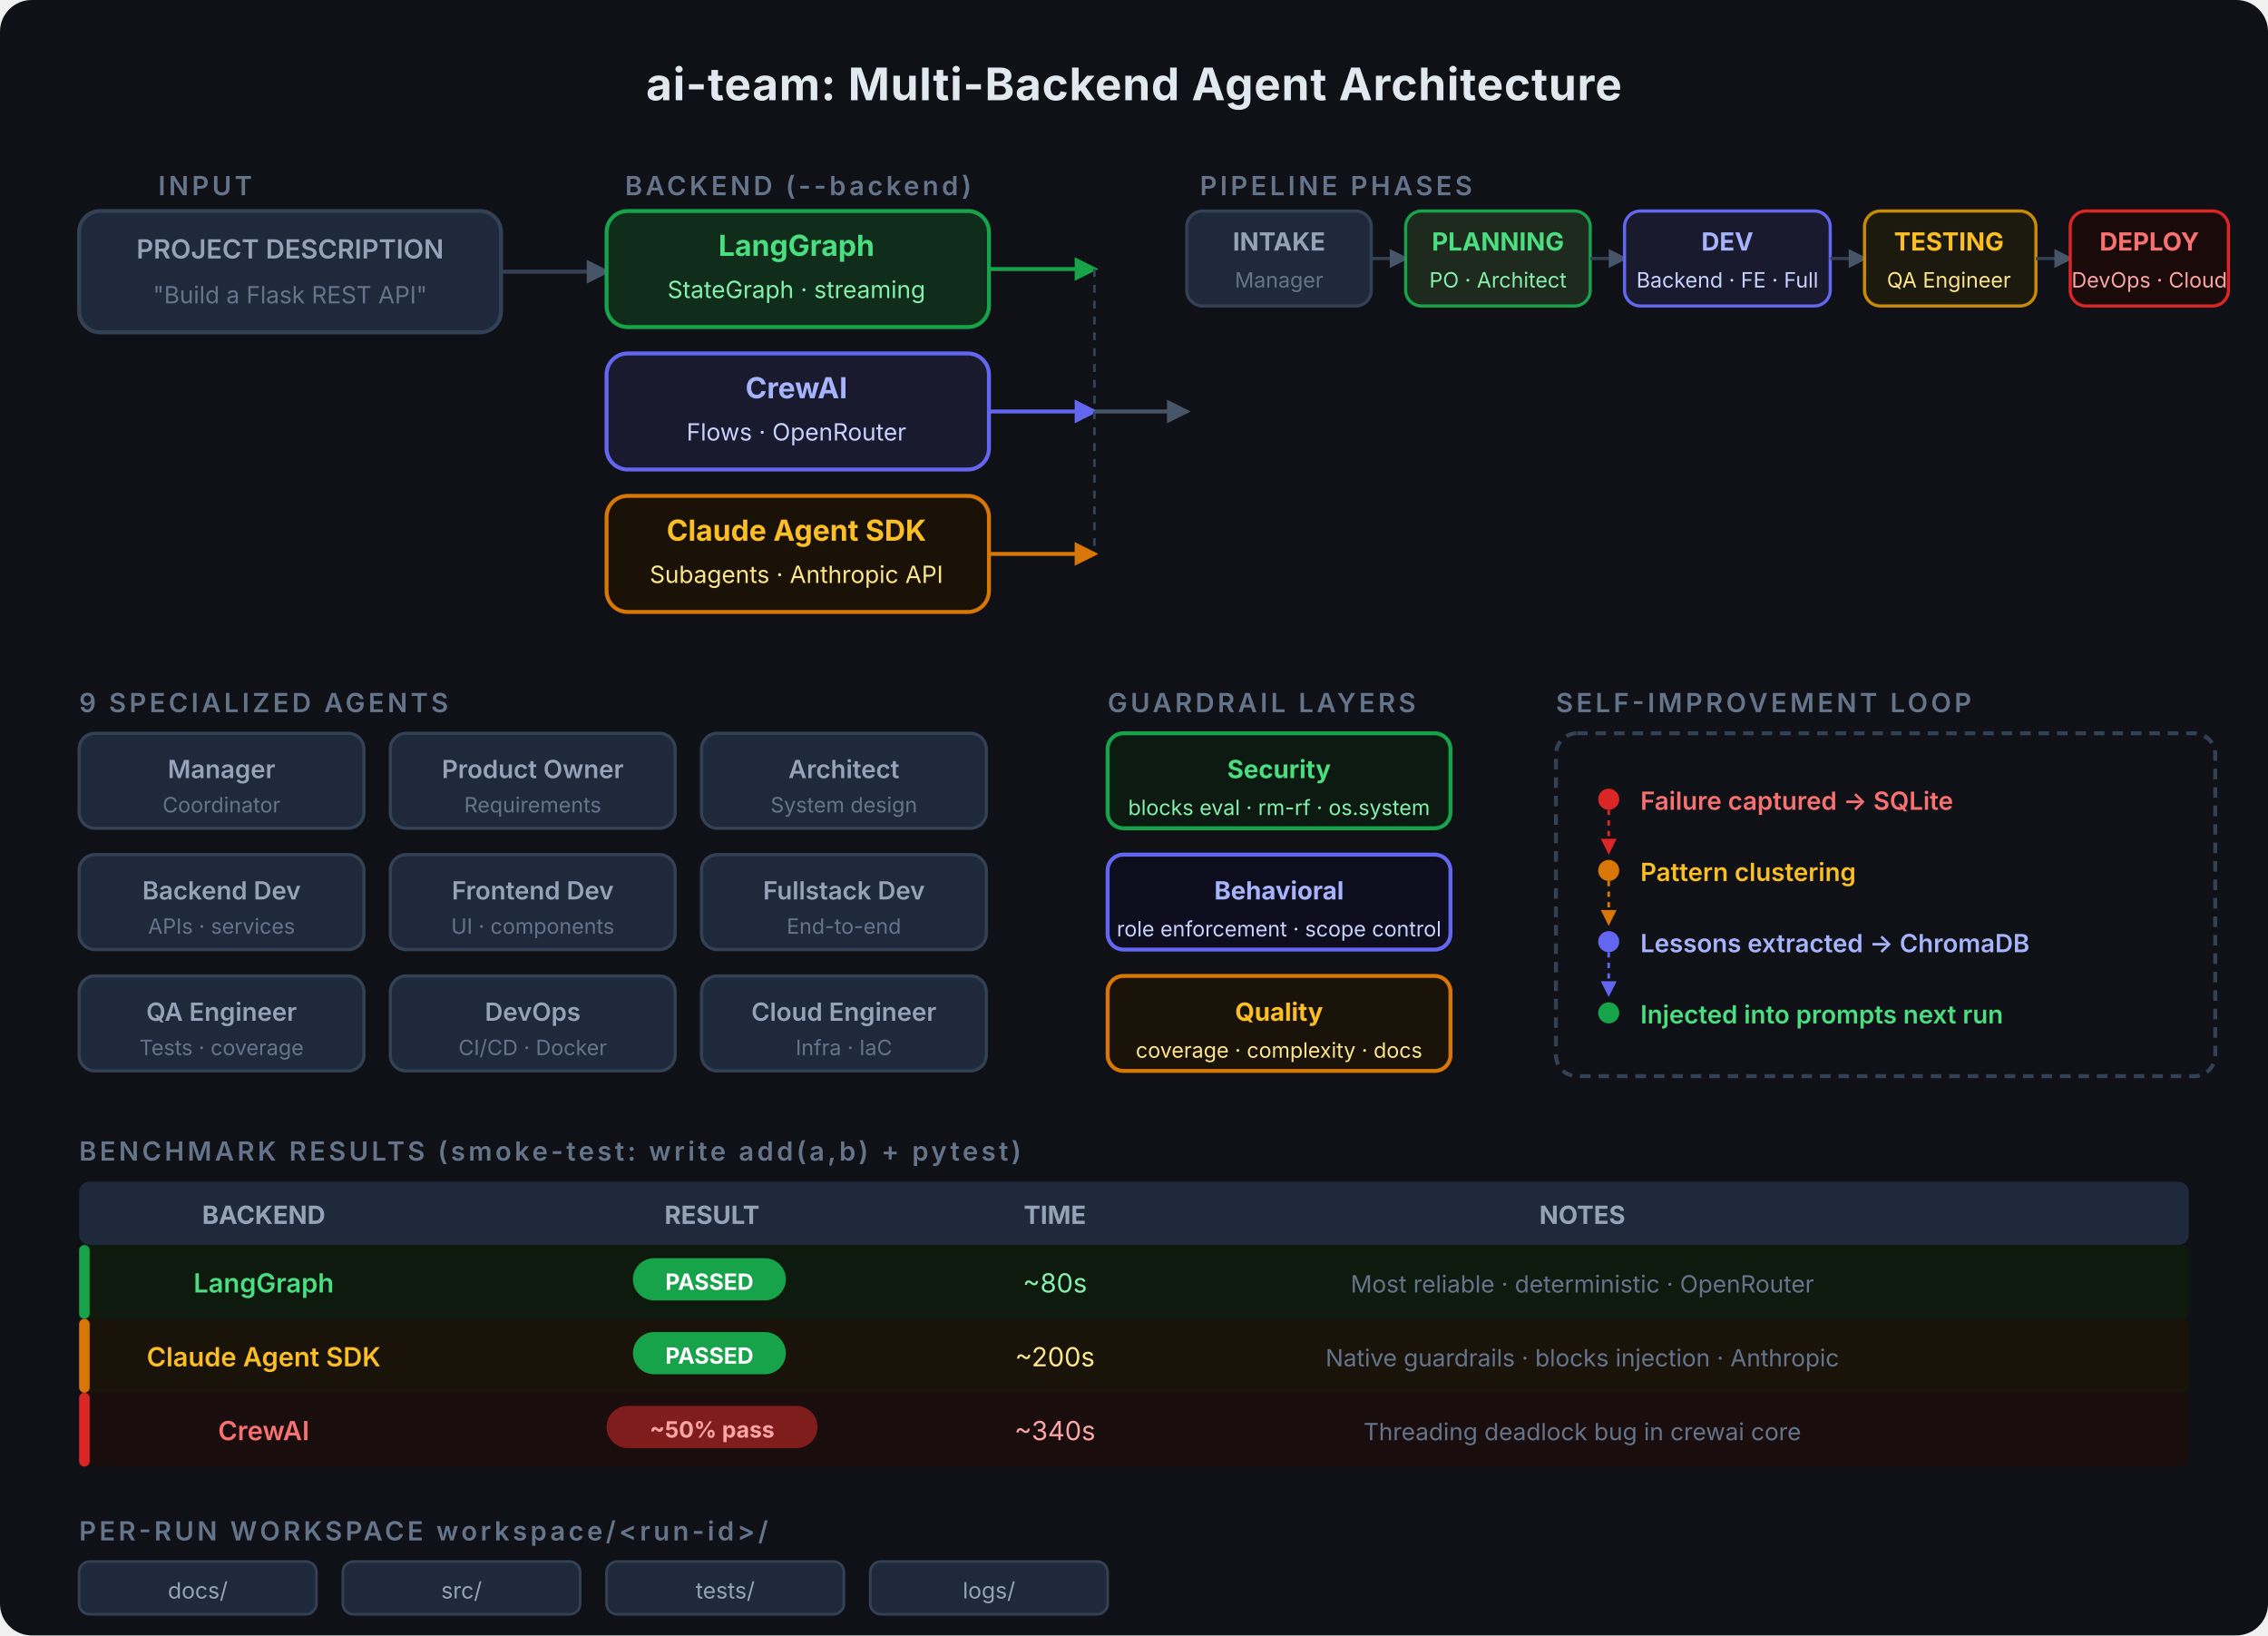
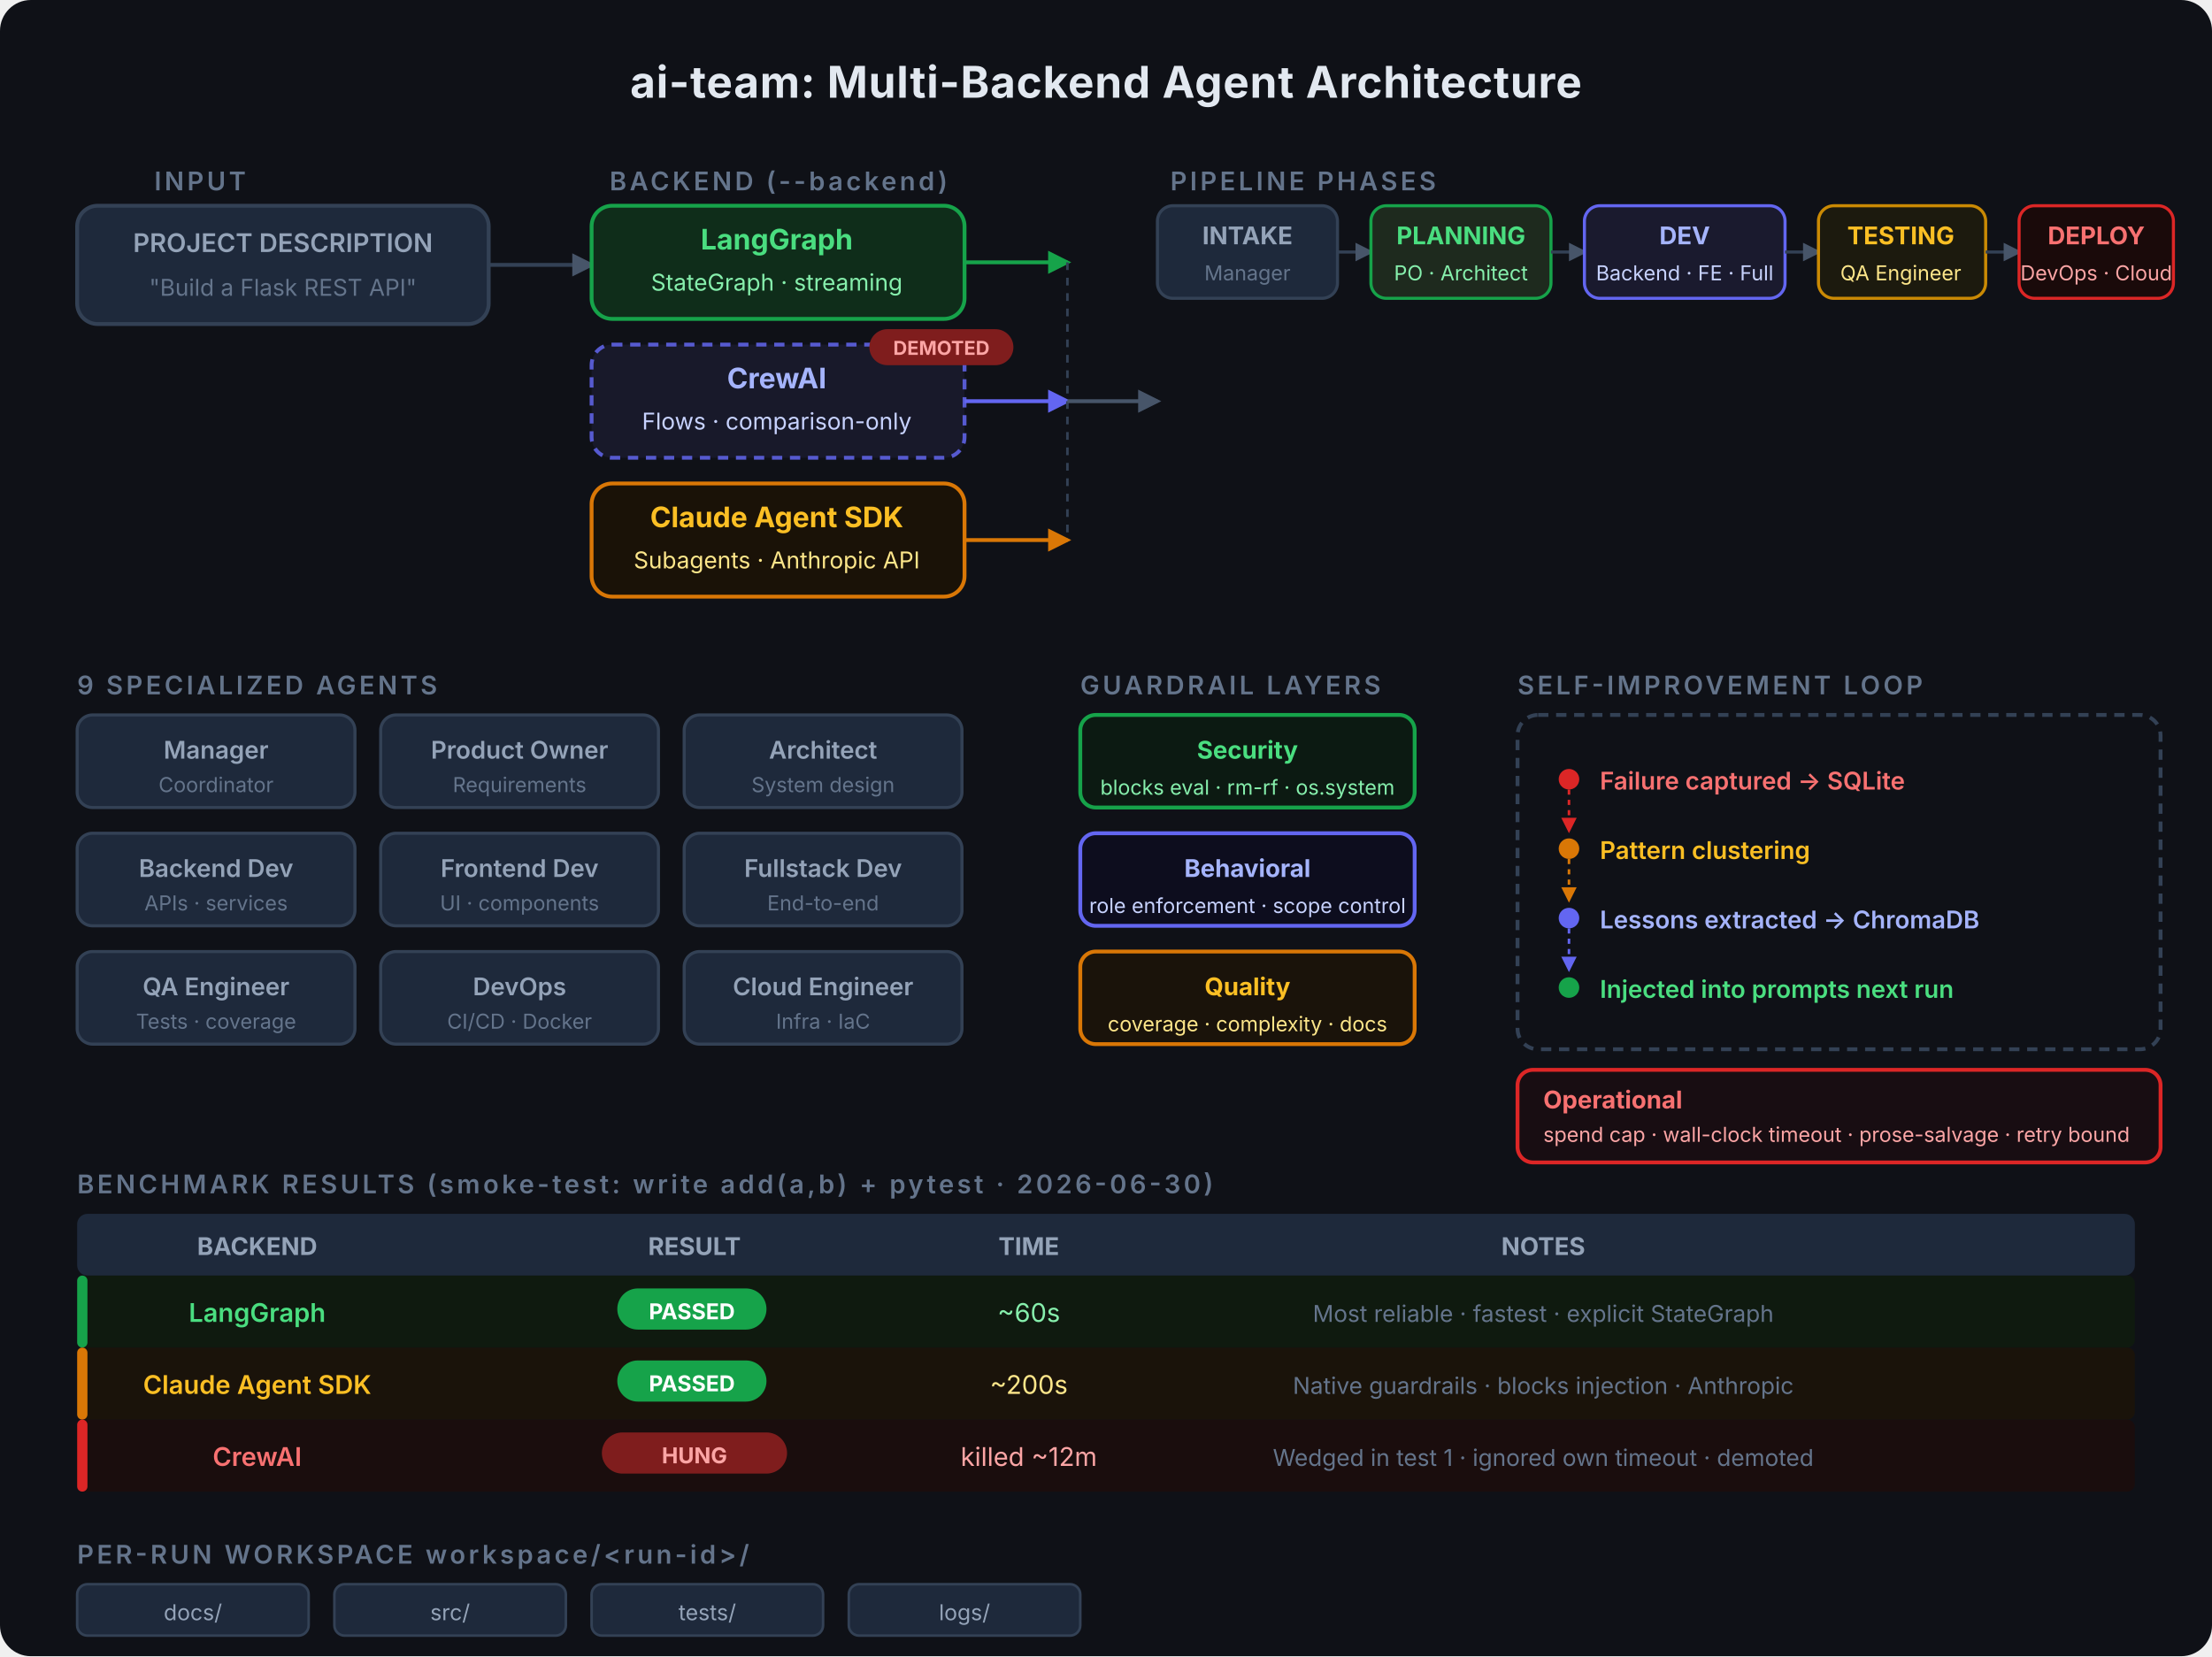
- <svg xmlns="http://www.w3.org/2000/svg" viewBox="0 0 860 620" role="img" font-family="system-ui, -apple-system, sans-serif">
-   <rect width="860" height="620" fill="#0f1117" rx="12" />
+ <svg xmlns="http://www.w3.org/2000/svg" viewBox="0 0 860 644" role="img" font-family="system-ui, -apple-system, sans-serif">
+   <rect width="860" height="644" fill="#0f1117" rx="12" />
  <text x="430" y="38" text-anchor="middle" fill="#e2e8f0" font-size="17" font-weight="700" letter-spacing="0.3">ai-team: Multi-Backend Agent Architecture</text>
  <text x="60" y="74" fill="#64748b" font-size="10" font-weight="600" letter-spacing="1.2">INPUT</text>
  <rect x="30" y="80" width="160" height="46" rx="8" fill="#1e293b" stroke="#334155" stroke-width="1.5" />
  <text x="110" y="98" text-anchor="middle" fill="#94a3b8" font-size="10" font-weight="600">PROJECT DESCRIPTION</text>
  <text x="110" y="115" text-anchor="middle" fill="#64748b" font-size="9">"Build a Flask REST API"</text>
  <line x1="190" y1="103" x2="230" y2="103" stroke="#334155" stroke-width="1.5" marker-end="url(#arr)" />
  <text x="237" y="74" fill="#64748b" font-size="10" font-weight="600" letter-spacing="1.2">BACKEND (--backend)</text>
  <rect x="230" y="80" width="145" height="44" rx="8" fill="#0f2d1a" stroke="#16a34a" stroke-width="1.5" />
  <text x="302" y="97" text-anchor="middle" fill="#4ade80" font-size="11" font-weight="700">LangGraph</text>
  <text x="302" y="113" text-anchor="middle" fill="#86efac" font-size="9">StateGraph · streaming</text>
-   <rect x="230" y="134" width="145" height="44" rx="8" fill="#1a1a2e" stroke="#6366f1" stroke-width="1.5" />
+   <rect x="230" y="134" width="145" height="44" rx="8" fill="#1a1a2e" stroke="#6366f1" stroke-width="1.5" stroke-dasharray="4,3" opacity="0.85" />
  <text x="302" y="151" text-anchor="middle" fill="#a5b4fc" font-size="11" font-weight="700">CrewAI</text>
-   <text x="302" y="167" text-anchor="middle" fill="#c7d2fe" font-size="9">Flows · OpenRouter</text>
+   <text x="302" y="167" text-anchor="middle" fill="#c7d2fe" font-size="9">Flows · comparison-only</text>
+   <rect x="338" y="128" width="56" height="14" rx="7" fill="#7f1d1d" />
+   <text x="366" y="138" text-anchor="middle" fill="#fca5a5" font-size="7.5" font-weight="700">DEMOTED</text>
  <rect x="230" y="188" width="145" height="44" rx="8" fill="#1a1207" stroke="#d97706" stroke-width="1.5" />
  <text x="302" y="205" text-anchor="middle" fill="#fbbf24" font-size="11" font-weight="700">Claude Agent SDK</text>
  <text x="302" y="221" text-anchor="middle" fill="#fde68a" font-size="9">Subagents · Anthropic API</text>
  <line x1="375" y1="102" x2="415" y2="102" stroke="#16a34a" stroke-width="1.5" marker-end="url(#arr-g)" />
  <line x1="375" y1="156" x2="415" y2="156" stroke="#6366f1" stroke-width="1.5" marker-end="url(#arr-p)" />
  <line x1="375" y1="210" x2="415" y2="210" stroke="#d97706" stroke-width="1.5" marker-end="url(#arr-o)" />
  <line x1="415" y1="102" x2="415" y2="156" stroke="#334155" stroke-width="1" stroke-dasharray="3,3" />
  <line x1="415" y1="156" x2="415" y2="210" stroke="#334155" stroke-width="1" stroke-dasharray="3,3" />
  <line x1="415" y1="156" x2="450" y2="156" stroke="#475569" stroke-width="1.5" marker-end="url(#arr)" />
  <text x="455" y="74" fill="#64748b" font-size="10" font-weight="600" letter-spacing="1.2">PIPELINE PHASES</text>
  <rect x="450" y="80" width="70" height="36" rx="6" fill="#1e293b" stroke="#334155" stroke-width="1.2" />
  <text x="485" y="95" text-anchor="middle" fill="#94a3b8" font-size="9.5" font-weight="700">INTAKE</text>
  <text x="485" y="109" text-anchor="middle" fill="#64748b" font-size="8">Manager</text>
  <line x1="520" y1="98" x2="533" y2="98" stroke="#334155" stroke-width="1.2" marker-end="url(#arr)" />
  <rect x="533" y="80" width="70" height="36" rx="6" fill="#1e2a1e" stroke="#16a34a" stroke-width="1.2" />
  <text x="568" y="95" text-anchor="middle" fill="#4ade80" font-size="9.5" font-weight="700">PLANNING</text>
  <text x="568" y="109" text-anchor="middle" fill="#86efac" font-size="8">PO · Architect</text>
  <line x1="603" y1="98" x2="616" y2="98" stroke="#334155" stroke-width="1.2" marker-end="url(#arr)" />
  <rect x="616" y="80" width="78" height="36" rx="6" fill="#1a1a2e" stroke="#6366f1" stroke-width="1.2" />
  <text x="655" y="95" text-anchor="middle" fill="#a5b4fc" font-size="9.5" font-weight="700">DEV</text>
  <text x="655" y="109" text-anchor="middle" fill="#c7d2fe" font-size="8">Backend · FE · Full</text>
  <line x1="694" y1="98" x2="707" y2="98" stroke="#334155" stroke-width="1.2" marker-end="url(#arr)" />
  <rect x="707" y="80" width="65" height="36" rx="6" fill="#1c1a0e" stroke="#ca8a04" stroke-width="1.2" />
  <text x="739" y="95" text-anchor="middle" fill="#fbbf24" font-size="9.5" font-weight="700">TESTING</text>
  <text x="739" y="109" text-anchor="middle" fill="#fde68a" font-size="8">QA Engineer</text>
  <line x1="772" y1="98" x2="785" y2="98" stroke="#334155" stroke-width="1.2" marker-end="url(#arr)" />
  <rect x="785" y="80" width="60" height="36" rx="6" fill="#1a0a0a" stroke="#dc2626" stroke-width="1.2" />
  <text x="815" y="95" text-anchor="middle" fill="#f87171" font-size="9.5" font-weight="700">DEPLOY</text>
  <text x="815" y="109" text-anchor="middle" fill="#fca5a5" font-size="8">DevOps · Cloud</text>
  <text x="30" y="270" fill="#64748b" font-size="10" font-weight="600" letter-spacing="1.2">9 SPECIALIZED AGENTS</text>
  <rect x="30" y="278" width="108" height="36" rx="6" fill="#1e293b" stroke="#334155" stroke-width="1.2" />
  <text x="84" y="295" text-anchor="middle" fill="#94a3b8" font-size="9.5" font-weight="600">Manager</text>
  <text x="84" y="308" text-anchor="middle" fill="#64748b" font-size="8">Coordinator</text>
  <rect x="148" y="278" width="108" height="36" rx="6" fill="#1e293b" stroke="#334155" stroke-width="1.2" />
  <text x="202" y="295" text-anchor="middle" fill="#94a3b8" font-size="9.5" font-weight="600">Product Owner</text>
  <text x="202" y="308" text-anchor="middle" fill="#64748b" font-size="8">Requirements</text>
  <rect x="266" y="278" width="108" height="36" rx="6" fill="#1e293b" stroke="#334155" stroke-width="1.2" />
  <text x="320" y="295" text-anchor="middle" fill="#94a3b8" font-size="9.5" font-weight="600">Architect</text>
  <text x="320" y="308" text-anchor="middle" fill="#64748b" font-size="8">System design</text>
  <rect x="30" y="324" width="108" height="36" rx="6" fill="#1e293b" stroke="#334155" stroke-width="1.2" />
  <text x="84" y="341" text-anchor="middle" fill="#94a3b8" font-size="9.5" font-weight="600">Backend Dev</text>
  <text x="84" y="354" text-anchor="middle" fill="#64748b" font-size="8">APIs · services</text>
  <rect x="148" y="324" width="108" height="36" rx="6" fill="#1e293b" stroke="#334155" stroke-width="1.2" />
  <text x="202" y="341" text-anchor="middle" fill="#94a3b8" font-size="9.5" font-weight="600">Frontend Dev</text>
  <text x="202" y="354" text-anchor="middle" fill="#64748b" font-size="8">UI · components</text>
  <rect x="266" y="324" width="108" height="36" rx="6" fill="#1e293b" stroke="#334155" stroke-width="1.2" />
  <text x="320" y="341" text-anchor="middle" fill="#94a3b8" font-size="9.5" font-weight="600">Fullstack Dev</text>
  <text x="320" y="354" text-anchor="middle" fill="#64748b" font-size="8">End-to-end</text>
  <rect x="30" y="370" width="108" height="36" rx="6" fill="#1e293b" stroke="#334155" stroke-width="1.2" />
  <text x="84" y="387" text-anchor="middle" fill="#94a3b8" font-size="9.5" font-weight="600">QA Engineer</text>
  <text x="84" y="400" text-anchor="middle" fill="#64748b" font-size="8">Tests · coverage</text>
  <rect x="148" y="370" width="108" height="36" rx="6" fill="#1e293b" stroke="#334155" stroke-width="1.2" />
  <text x="202" y="387" text-anchor="middle" fill="#94a3b8" font-size="9.5" font-weight="600">DevOps</text>
  <text x="202" y="400" text-anchor="middle" fill="#64748b" font-size="8">CI/CD · Docker</text>
  <rect x="266" y="370" width="108" height="36" rx="6" fill="#1e293b" stroke="#334155" stroke-width="1.2" />
  <text x="320" y="387" text-anchor="middle" fill="#94a3b8" font-size="9.5" font-weight="600">Cloud Engineer</text>
  <text x="320" y="400" text-anchor="middle" fill="#64748b" font-size="8">Infra · IaC</text>
  <text x="420" y="270" fill="#64748b" font-size="10" font-weight="600" letter-spacing="1.2">GUARDRAIL LAYERS</text>
  <rect x="420" y="278" width="130" height="36" rx="6" fill="#0c1a12" stroke="#16a34a" stroke-width="1.5" />
  <text x="485" y="295" text-anchor="middle" fill="#4ade80" font-size="9.5" font-weight="700">Security</text>
  <text x="485" y="309" text-anchor="middle" fill="#86efac" font-size="8">blocks eval · rm-rf · os.system</text>
  <rect x="420" y="324" width="130" height="36" rx="6" fill="#0d0d1e" stroke="#6366f1" stroke-width="1.5" />
  <text x="485" y="341" text-anchor="middle" fill="#a5b4fc" font-size="9.5" font-weight="700">Behavioral</text>
  <text x="485" y="355" text-anchor="middle" fill="#c7d2fe" font-size="8">role enforcement · scope control</text>
  <rect x="420" y="370" width="130" height="36" rx="6" fill="#1a130a" stroke="#d97706" stroke-width="1.5" />
  <text x="485" y="387" text-anchor="middle" fill="#fbbf24" font-size="9.5" font-weight="700">Quality</text>
  <text x="485" y="401" text-anchor="middle" fill="#fde68a" font-size="8">coverage · complexity · docs</text>
+   <rect x="590" y="416" width="250" height="36" rx="6" fill="#180d12" stroke="#dc2626" stroke-width="1.5" />
+   <text x="600" y="431" fill="#f87171" font-size="9.5" font-weight="700">Operational</text>
+   <text x="600" y="444" fill="#fca5a5" font-size="8">spend cap · wall-clock timeout · prose-salvage · retry bound</text>
  <text x="590" y="270" fill="#64748b" font-size="10" font-weight="600" letter-spacing="1.2">SELF-IMPROVEMENT LOOP</text>
  <rect x="590" y="278" width="250" height="130" rx="8" fill="#0f1117" stroke="#334155" stroke-width="1.5" stroke-dasharray="4,3" />
  <circle cx="610" cy="303" r="4" fill="#dc2626" />
  <text x="622" y="307" fill="#f87171" font-size="9.5" font-weight="600">Failure captured → SQLite</text>
  <line x1="610" y1="307" x2="610" y2="323" stroke="#dc2626" stroke-width="1" stroke-dasharray="2,2" marker-end="url(#arr-r)" />
  <circle cx="610" cy="330" r="4" fill="#d97706" />
  <text x="622" y="334" fill="#fbbf24" font-size="9.5" font-weight="600">Pattern clustering</text>
  <line x1="610" y1="334" x2="610" y2="350" stroke="#d97706" stroke-width="1" stroke-dasharray="2,2" marker-end="url(#arr-o2)" />
  <circle cx="610" cy="357" r="4" fill="#6366f1" />
  <text x="622" y="361" fill="#a5b4fc" font-size="9.5" font-weight="600">Lessons extracted → ChromaDB</text>
  <line x1="610" y1="361" x2="610" y2="377" stroke="#6366f1" stroke-width="1" stroke-dasharray="2,2" marker-end="url(#arr-p2)" />
  <circle cx="610" cy="384" r="4" fill="#16a34a" />
  <text x="622" y="388" fill="#4ade80" font-size="9.5" font-weight="600">Injected into prompts next run</text>
-   <text x="30" y="440" fill="#64748b" font-size="10" font-weight="600" letter-spacing="1.2">BENCHMARK RESULTS (smoke-test: write add(a,b) + pytest)</text>
-   <rect x="30" y="448" width="800" height="24" rx="4" fill="#1e293b" />
-   <text x="100" y="464" text-anchor="middle" fill="#94a3b8" font-size="9.5" font-weight="700">BACKEND</text>
-   <text x="270" y="464" text-anchor="middle" fill="#94a3b8" font-size="9.5" font-weight="700">RESULT</text>
-   <text x="400" y="464" text-anchor="middle" fill="#94a3b8" font-size="9.5" font-weight="700">TIME</text>
-   <text x="600" y="464" text-anchor="middle" fill="#94a3b8" font-size="9.5" font-weight="700">NOTES</text>
-   <rect x="30" y="472" width="800" height="28" rx="3" fill="#0f1a0f" />
-   <rect x="30" y="472" width="4" height="28" rx="2" fill="#16a34a" />
-   <text x="100" y="490" text-anchor="middle" fill="#4ade80" font-size="10" font-weight="600">LangGraph</text>
-   <rect x="240" y="477" width="58" height="16" rx="8" fill="#16a34a" />
-   <text x="269" y="489" text-anchor="middle" fill="white" font-size="8.5" font-weight="700">PASSED</text>
-   <text x="400" y="490" text-anchor="middle" fill="#86efac" font-size="10">~80s</text>
-   <text x="600" y="490" text-anchor="middle" fill="#64748b" font-size="9">Most reliable · deterministic · OpenRouter</text>
-   <rect x="30" y="500" width="800" height="28" rx="3" fill="#1a130a" />
-   <rect x="30" y="500" width="4" height="28" rx="2" fill="#d97706" />
-   <text x="100" y="518" text-anchor="middle" fill="#fbbf24" font-size="10" font-weight="600">Claude Agent SDK</text>
-   <rect x="240" y="505" width="58" height="16" rx="8" fill="#16a34a" />
-   <text x="269" y="517" text-anchor="middle" fill="white" font-size="8.5" font-weight="700">PASSED</text>
-   <text x="400" y="518" text-anchor="middle" fill="#fde68a" font-size="10">~200s</text>
-   <text x="600" y="518" text-anchor="middle" fill="#64748b" font-size="9">Native guardrails · blocks injection · Anthropic</text>
-   <rect x="30" y="528" width="800" height="28" rx="3" fill="#1a0d0d" />
-   <rect x="30" y="528" width="4" height="28" rx="2" fill="#dc2626" />
-   <text x="100" y="546" text-anchor="middle" fill="#f87171" font-size="10" font-weight="600">CrewAI</text>
-   <rect x="230" y="533" width="80" height="16" rx="8" fill="#7f1d1d" />
-   <text x="270" y="545" text-anchor="middle" fill="#fca5a5" font-size="8.5" font-weight="700">~50% pass</text>
-   <text x="400" y="546" text-anchor="middle" fill="#fca5a5" font-size="10">~340s</text>
-   <text x="600" y="546" text-anchor="middle" fill="#64748b" font-size="9">Threading deadlock bug in crewai core</text>
-   <text x="30" y="584" fill="#64748b" font-size="10" font-weight="600" letter-spacing="1.2">PER-RUN WORKSPACE  workspace/&lt;run-id&gt;/</text>
-   <rect x="30" y="592" width="90" height="20" rx="4" fill="#1e293b" stroke="#334155" />
-   <text x="75" y="606" text-anchor="middle" fill="#94a3b8" font-size="8.5">docs/</text>
-   <rect x="130" y="592" width="90" height="20" rx="4" fill="#1e293b" stroke="#334155" />
-   <text x="175" y="606" text-anchor="middle" fill="#94a3b8" font-size="8.5">src/</text>
-   <rect x="230" y="592" width="90" height="20" rx="4" fill="#1e293b" stroke="#334155" />
-   <text x="275" y="606" text-anchor="middle" fill="#94a3b8" font-size="8.5">tests/</text>
-   <rect x="330" y="592" width="90" height="20" rx="4" fill="#1e293b" stroke="#334155" />
-   <text x="375" y="606" text-anchor="middle" fill="#94a3b8" font-size="8.5">logs/</text>
+   <text x="30" y="464" fill="#64748b" font-size="10" font-weight="600" letter-spacing="1.2">BENCHMARK RESULTS (smoke-test: write add(a,b) + pytest · 2026-06-30)</text>
+   <rect x="30" y="472" width="800" height="24" rx="4" fill="#1e293b" />
+   <text x="100" y="488" text-anchor="middle" fill="#94a3b8" font-size="9.5" font-weight="700">BACKEND</text>
+   <text x="270" y="488" text-anchor="middle" fill="#94a3b8" font-size="9.5" font-weight="700">RESULT</text>
+   <text x="400" y="488" text-anchor="middle" fill="#94a3b8" font-size="9.5" font-weight="700">TIME</text>
+   <text x="600" y="488" text-anchor="middle" fill="#94a3b8" font-size="9.5" font-weight="700">NOTES</text>
+   <rect x="30" y="496" width="800" height="28" rx="3" fill="#0f1a0f" />
+   <rect x="30" y="496" width="4" height="28" rx="2" fill="#16a34a" />
+   <text x="100" y="514" text-anchor="middle" fill="#4ade80" font-size="10" font-weight="600">LangGraph</text>
+   <rect x="240" y="501" width="58" height="16" rx="8" fill="#16a34a" />
+   <text x="269" y="513" text-anchor="middle" fill="white" font-size="8.5" font-weight="700">PASSED</text>
+   <text x="400" y="514" text-anchor="middle" fill="#86efac" font-size="10">~60s</text>
+   <text x="600" y="514" text-anchor="middle" fill="#64748b" font-size="9">Most reliable · fastest · explicit StateGraph</text>
+   <rect x="30" y="524" width="800" height="28" rx="3" fill="#1a130a" />
+   <rect x="30" y="524" width="4" height="28" rx="2" fill="#d97706" />
+   <text x="100" y="542" text-anchor="middle" fill="#fbbf24" font-size="10" font-weight="600">Claude Agent SDK</text>
+   <rect x="240" y="529" width="58" height="16" rx="8" fill="#16a34a" />
+   <text x="269" y="541" text-anchor="middle" fill="white" font-size="8.5" font-weight="700">PASSED</text>
+   <text x="400" y="542" text-anchor="middle" fill="#fde68a" font-size="10">~200s</text>
+   <text x="600" y="542" text-anchor="middle" fill="#64748b" font-size="9">Native guardrails · blocks injection · Anthropic</text>
+   <rect x="30" y="552" width="800" height="28" rx="3" fill="#1a0d0d" />
+   <rect x="30" y="552" width="4" height="28" rx="2" fill="#dc2626" />
+   <text x="100" y="570" text-anchor="middle" fill="#f87171" font-size="10" font-weight="600">CrewAI</text>
+   <rect x="234" y="557" width="72" height="16" rx="8" fill="#7f1d1d" />
+   <text x="270" y="569" text-anchor="middle" fill="#fca5a5" font-size="8.5" font-weight="700">HUNG</text>
+   <text x="400" y="570" text-anchor="middle" fill="#fca5a5" font-size="10">killed ~12m</text>
+   <text x="600" y="570" text-anchor="middle" fill="#64748b" font-size="9">Wedged in test 1 · ignored own timeout · demoted</text>
+   <text x="30" y="608" fill="#64748b" font-size="10" font-weight="600" letter-spacing="1.2">PER-RUN WORKSPACE  workspace/&lt;run-id&gt;/</text>
+   <rect x="30" y="616" width="90" height="20" rx="4" fill="#1e293b" stroke="#334155" />
+   <text x="75" y="630" text-anchor="middle" fill="#94a3b8" font-size="8.5">docs/</text>
+   <rect x="130" y="616" width="90" height="20" rx="4" fill="#1e293b" stroke="#334155" />
+   <text x="175" y="630" text-anchor="middle" fill="#94a3b8" font-size="8.5">src/</text>
+   <rect x="230" y="616" width="90" height="20" rx="4" fill="#1e293b" stroke="#334155" />
+   <text x="275" y="630" text-anchor="middle" fill="#94a3b8" font-size="8.5">tests/</text>
+   <rect x="330" y="616" width="90" height="20" rx="4" fill="#1e293b" stroke="#334155" />
+   <text x="375" y="630" text-anchor="middle" fill="#94a3b8" font-size="8.5">logs/</text>
  <defs>
    <marker id="arr" markerWidth="6" markerHeight="6" refX="5" refY="3" orient="auto">
      <path d="M0,0 L6,3 L0,6 Z" fill="#475569" />
    </marker>
    <marker id="arr-g" markerWidth="6" markerHeight="6" refX="5" refY="3" orient="auto">
      <path d="M0,0 L6,3 L0,6 Z" fill="#16a34a" />
    </marker>
    <marker id="arr-p" markerWidth="6" markerHeight="6" refX="5" refY="3" orient="auto">
      <path d="M0,0 L6,3 L0,6 Z" fill="#6366f1" />
    </marker>
    <marker id="arr-o" markerWidth="6" markerHeight="6" refX="5" refY="3" orient="auto">
      <path d="M0,0 L6,3 L0,6 Z" fill="#d97706" />
    </marker>
    <marker id="arr-r" markerWidth="6" markerHeight="6" refX="5" refY="3" orient="auto">
      <path d="M0,0 L6,3 L0,6 Z" fill="#dc2626" />
    </marker>
    <marker id="arr-o2" markerWidth="6" markerHeight="6" refX="5" refY="3" orient="auto">
      <path d="M0,0 L6,3 L0,6 Z" fill="#d97706" />
    </marker>
    <marker id="arr-p2" markerWidth="6" markerHeight="6" refX="5" refY="3" orient="auto">
      <path d="M0,0 L6,3 L0,6 Z" fill="#6366f1" />
    </marker>
  </defs>
</svg>
